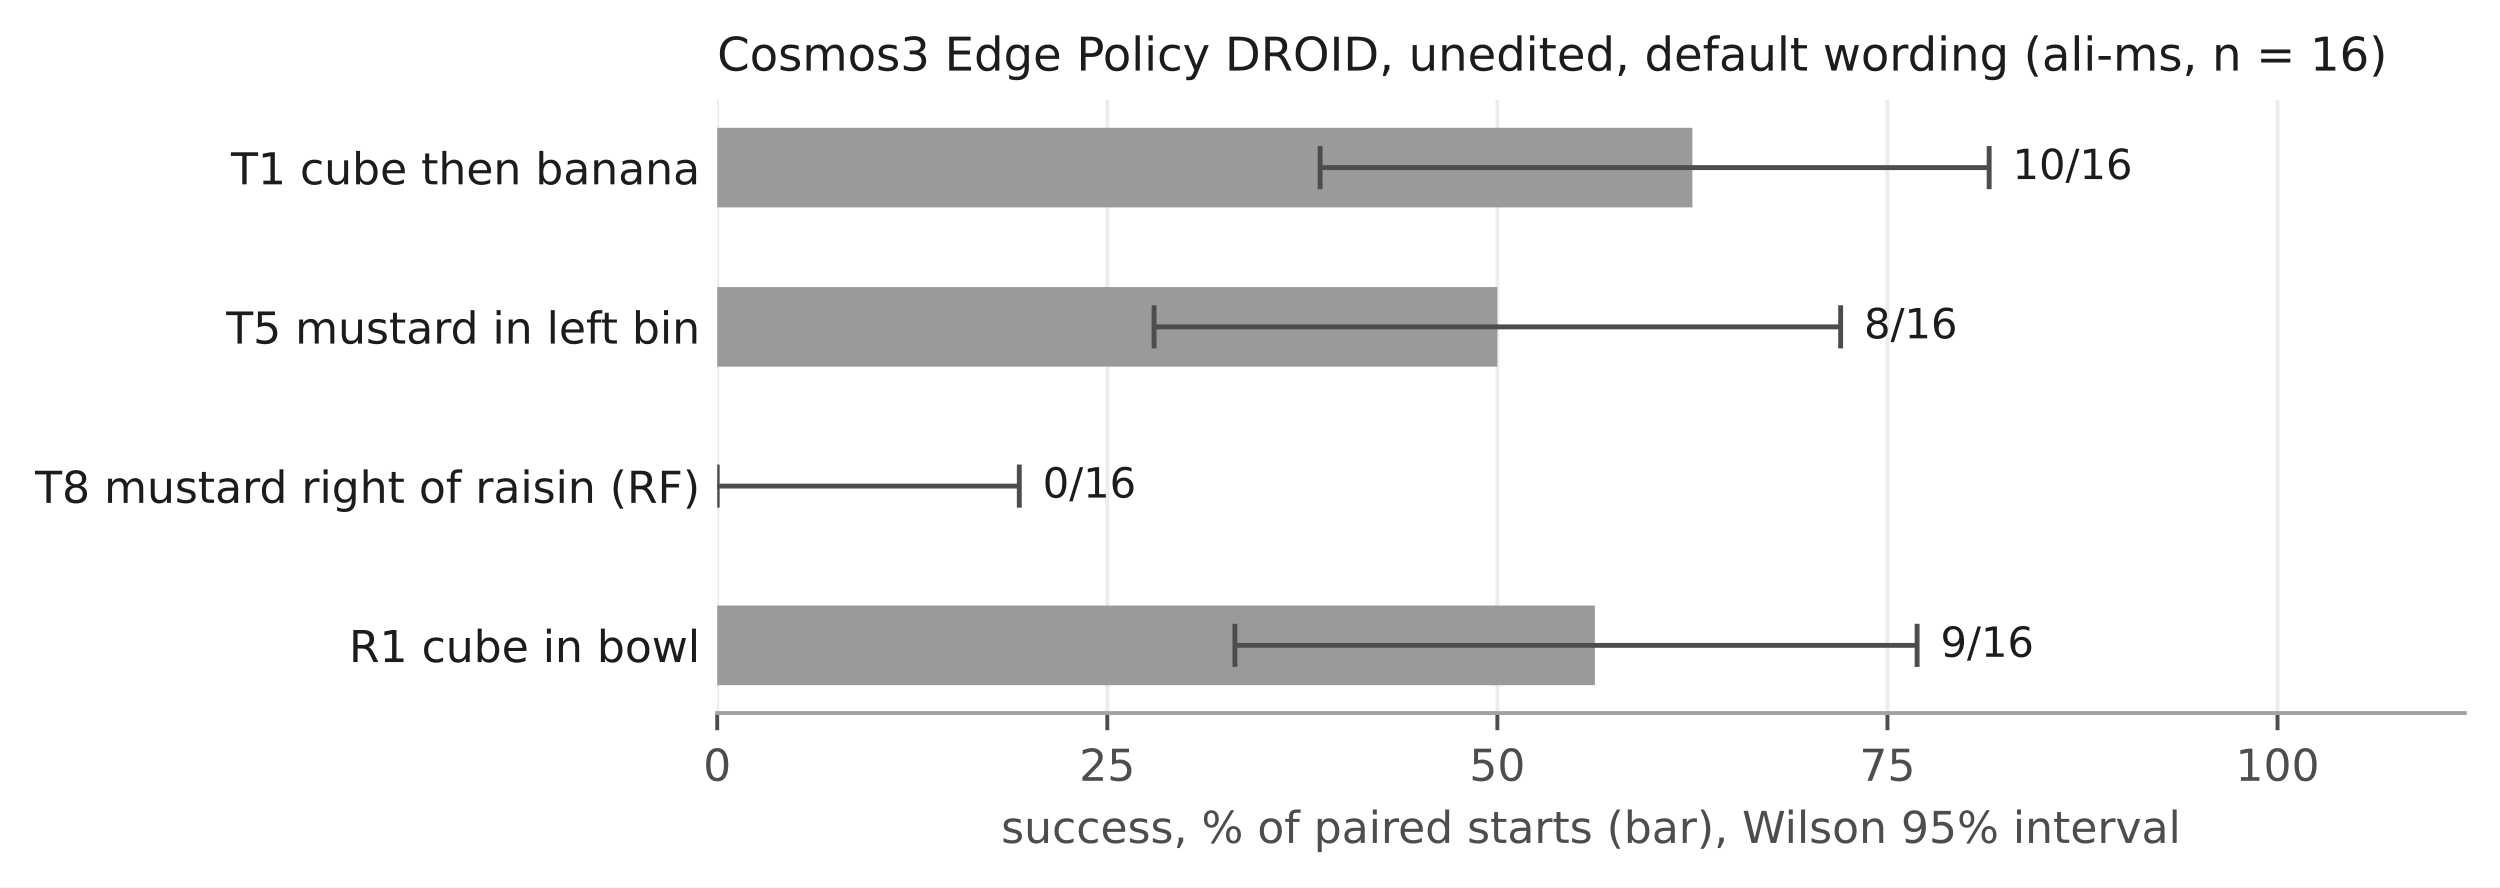
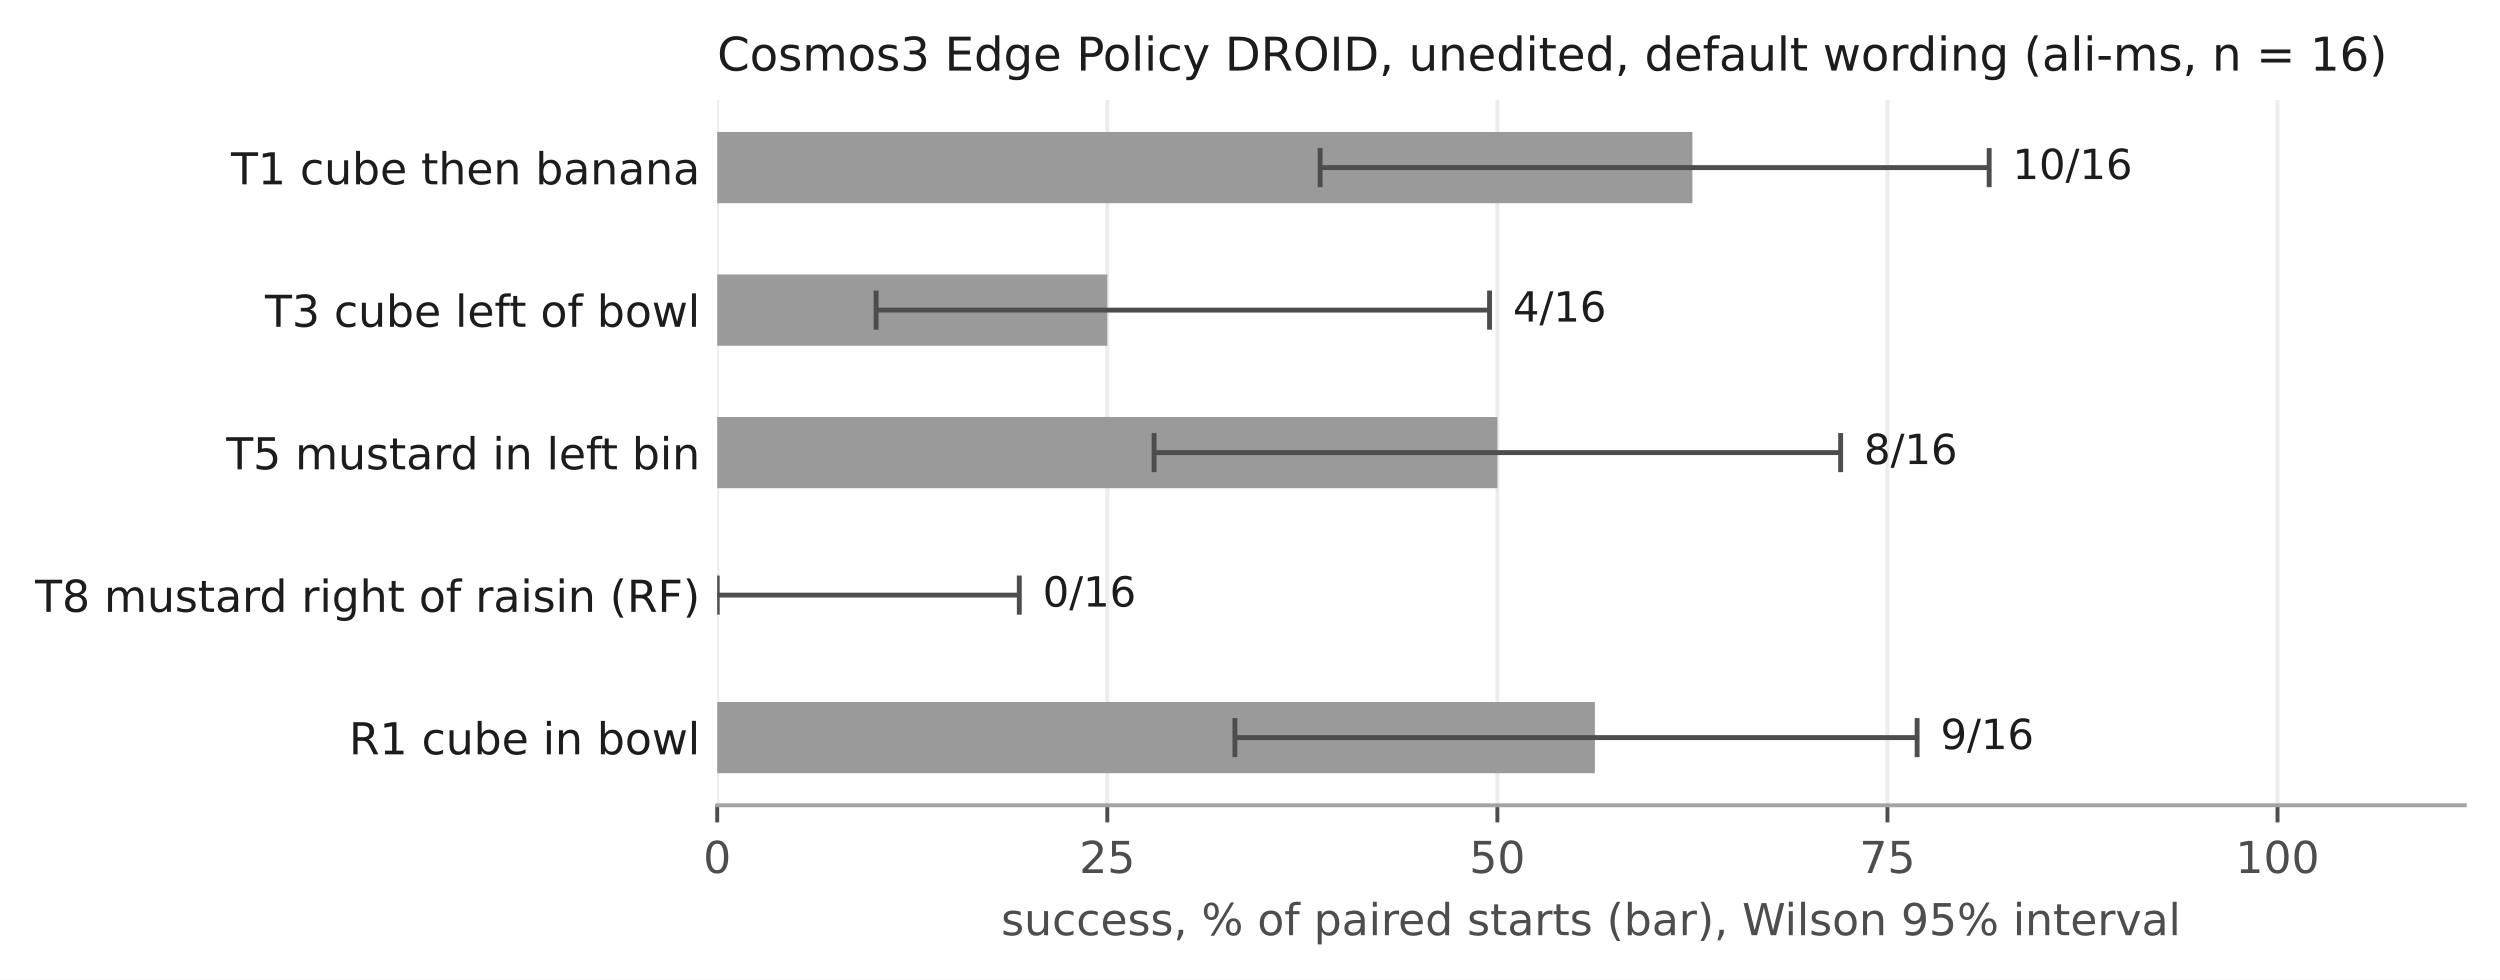
- <svg xmlns="http://www.w3.org/2000/svg" xmlns:xlink="http://www.w3.org/1999/xlink" width="510.885pt" height="181.334pt" viewBox="0 0 510.885 181.334" version="1.1">
+ <svg xmlns="http://www.w3.org/2000/svg" xmlns:xlink="http://www.w3.org/1999/xlink" width="510.885pt" height="200.183pt" viewBox="0 0 510.885 200.183" version="1.1">
  <defs>
    <style type="text/css">*{stroke-linejoin: round; stroke-linecap: butt}</style>
  </defs>
  <g id="figure_1">
    <g id="patch_1">
-       <path d="M -0 181.334  L 510.885 181.334  L 510.885 0  L -0 0  z " style="fill: #ffffff" />
+       <path d="M -0 200.183  L 510.885 200.183  L 510.885 0  L -0 0  z " style="fill: #ffffff" />
    </g>
    <g id="axes_1">
      <g id="patch_2">
-         <path d="M 146.565 145.713  L 503.685 145.713  L 503.685 20.419  L 146.565 20.419  z " style="fill: #ffffff" />
+         <path d="M 146.565 164.563  L 503.685 164.563  L 503.685 20.419  L 146.565 20.419  z " style="fill: #ffffff" />
      </g>
      <g id="matplotlib.axis_1">
        <g id="xtick_1">
          <g id="line2d_1">
-             <path d="M 146.565 145.713  L 146.565 20.419  " clip-path="url(#p789c8d2b47)" style="fill: none; stroke: #ececec; stroke-width: 0.8; stroke-linecap: square" />
+             <path d="M 146.565 164.563  L 146.565 20.419  " clip-path="url(#p4b6f4d06eb)" style="fill: none; stroke: #ececec; stroke-width: 0.8; stroke-linecap: square" />
          </g>
          <g id="line2d_2">
            <defs>
-               <path id="m8ab64431b6" d="M 0 0  L 0 3.5  " style="stroke: #4d4d4d; stroke-width: 0.8" />
+               <path id="md71e64a216" d="M 0 0  L 0 3.5  " style="stroke: #4d4d4d; stroke-width: 0.8" />
            </defs>
            <g>
-               <use xlink:href="#m8ab64431b6" x="146.565" y="145.713" style="fill: #4d4d4d; stroke: #4d4d4d; stroke-width: 0.8" />
+               <use xlink:href="#md71e64a216" x="146.565" y="164.563" style="fill: #4d4d4d; stroke: #4d4d4d; stroke-width: 0.8" />
            </g>
          </g>
          <g id="text_1">
-             <text style="font-size: 9px; font-family: 'DejaVu Sans'; text-anchor: middle; fill: #4d4d4d" x="146.565" y="159.552" transform="rotate(-0 146.5648 159.5515)">0</text>
+             <text style="font-size: 9px; font-family: 'DejaVu Sans'; text-anchor: middle; fill: #4d4d4d" x="146.565" y="178.401" transform="rotate(-0 146.5648 178.4011)">0</text>
          </g>
        </g>
        <g id="xtick_2">
          <g id="line2d_3">
-             <path d="M 226.279 145.713  L 226.279 20.419  " clip-path="url(#p789c8d2b47)" style="fill: none; stroke: #ececec; stroke-width: 0.8; stroke-linecap: square" />
+             <path d="M 226.279 164.563  L 226.279 20.419  " clip-path="url(#p4b6f4d06eb)" style="fill: none; stroke: #ececec; stroke-width: 0.8; stroke-linecap: square" />
          </g>
          <g id="line2d_4">
            <g>
-               <use xlink:href="#m8ab64431b6" x="226.279" y="145.713" style="fill: #4d4d4d; stroke: #4d4d4d; stroke-width: 0.8" />
+               <use xlink:href="#md71e64a216" x="226.279" y="164.563" style="fill: #4d4d4d; stroke: #4d4d4d; stroke-width: 0.8" />
            </g>
          </g>
          <g id="text_2">
-             <text style="font-size: 9px; font-family: 'DejaVu Sans'; text-anchor: middle; fill: #4d4d4d" x="226.279" y="159.552" transform="rotate(-0 226.2791 159.5515)">25</text>
+             <text style="font-size: 9px; font-family: 'DejaVu Sans'; text-anchor: middle; fill: #4d4d4d" x="226.279" y="178.401" transform="rotate(-0 226.2791 178.4011)">25</text>
          </g>
        </g>
        <g id="xtick_3">
          <g id="line2d_5">
-             <path d="M 305.993 145.713  L 305.993 20.419  " clip-path="url(#p789c8d2b47)" style="fill: none; stroke: #ececec; stroke-width: 0.8; stroke-linecap: square" />
+             <path d="M 305.993 164.563  L 305.993 20.419  " clip-path="url(#p4b6f4d06eb)" style="fill: none; stroke: #ececec; stroke-width: 0.8; stroke-linecap: square" />
          </g>
          <g id="line2d_6">
            <g>
-               <use xlink:href="#m8ab64431b6" x="305.993" y="145.713" style="fill: #4d4d4d; stroke: #4d4d4d; stroke-width: 0.8" />
+               <use xlink:href="#md71e64a216" x="305.993" y="164.563" style="fill: #4d4d4d; stroke: #4d4d4d; stroke-width: 0.8" />
            </g>
          </g>
          <g id="text_3">
-             <text style="font-size: 9px; font-family: 'DejaVu Sans'; text-anchor: middle; fill: #4d4d4d" x="305.993" y="159.552" transform="rotate(-0 305.9934 159.5515)">50</text>
+             <text style="font-size: 9px; font-family: 'DejaVu Sans'; text-anchor: middle; fill: #4d4d4d" x="305.993" y="178.401" transform="rotate(-0 305.9934 178.4011)">50</text>
          </g>
        </g>
        <g id="xtick_4">
          <g id="line2d_7">
-             <path d="M 385.708 145.713  L 385.708 20.419  " clip-path="url(#p789c8d2b47)" style="fill: none; stroke: #ececec; stroke-width: 0.8; stroke-linecap: square" />
+             <path d="M 385.708 164.563  L 385.708 20.419  " clip-path="url(#p4b6f4d06eb)" style="fill: none; stroke: #ececec; stroke-width: 0.8; stroke-linecap: square" />
          </g>
          <g id="line2d_8">
            <g>
-               <use xlink:href="#m8ab64431b6" x="385.708" y="145.713" style="fill: #4d4d4d; stroke: #4d4d4d; stroke-width: 0.8" />
+               <use xlink:href="#md71e64a216" x="385.708" y="164.563" style="fill: #4d4d4d; stroke: #4d4d4d; stroke-width: 0.8" />
            </g>
          </g>
          <g id="text_4">
-             <text style="font-size: 9px; font-family: 'DejaVu Sans'; text-anchor: middle; fill: #4d4d4d" x="385.708" y="159.552" transform="rotate(-0 385.7077 159.5515)">75</text>
+             <text style="font-size: 9px; font-family: 'DejaVu Sans'; text-anchor: middle; fill: #4d4d4d" x="385.708" y="178.401" transform="rotate(-0 385.7077 178.4011)">75</text>
          </g>
        </g>
        <g id="xtick_5">
          <g id="line2d_9">
-             <path d="M 465.422 145.713  L 465.422 20.419  " clip-path="url(#p789c8d2b47)" style="fill: none; stroke: #ececec; stroke-width: 0.8; stroke-linecap: square" />
+             <path d="M 465.422 164.563  L 465.422 20.419  " clip-path="url(#p4b6f4d06eb)" style="fill: none; stroke: #ececec; stroke-width: 0.8; stroke-linecap: square" />
          </g>
          <g id="line2d_10">
            <g>
-               <use xlink:href="#m8ab64431b6" x="465.422" y="145.713" style="fill: #4d4d4d; stroke: #4d4d4d; stroke-width: 0.8" />
+               <use xlink:href="#md71e64a216" x="465.422" y="164.563" style="fill: #4d4d4d; stroke: #4d4d4d; stroke-width: 0.8" />
            </g>
          </g>
          <g id="text_5">
-             <text style="font-size: 9px; font-family: 'DejaVu Sans'; text-anchor: middle; fill: #4d4d4d" x="465.422" y="159.552" transform="rotate(-0 465.422 159.5515)">100</text>
+             <text style="font-size: 9px; font-family: 'DejaVu Sans'; text-anchor: middle; fill: #4d4d4d" x="465.422" y="178.401" transform="rotate(-0 465.422 178.4011)">100</text>
          </g>
        </g>
        <g id="text_6">
-           <text style="font-size: 9px; font-family: 'DejaVu Sans'; text-anchor: middle; fill: #4d4d4d" x="325.125" y="172.262" transform="rotate(-0 325.1248 172.2618)">success, % of paired starts (bar), Wilson 95% interval</text>
+           <text style="font-size: 9px; font-family: 'DejaVu Sans'; text-anchor: middle; fill: #4d4d4d" x="325.125" y="191.111" transform="rotate(-0 325.1248 191.1114)">success, % of paired starts (bar), Wilson 95% interval</text>
        </g>
      </g>
      <g id="matplotlib.axis_2">
        <g id="ytick_1">
          <g id="line2d_11" />
          <g id="text_7">
-             <text style="font-size: 9px; font-family: 'DejaVu Sans'; text-anchor: end; fill: #1c1c1c" x="143.065" y="135.301" transform="rotate(-0 143.0648 135.301)">R1 cube in bowl</text>
+             <text style="font-size: 9px; font-family: 'DejaVu Sans'; text-anchor: end; fill: #1c1c1c" x="143.065" y="154.15" transform="rotate(-0 143.0648 154.1498)">R1 cube in bowl</text>
          </g>
        </g>
        <g id="ytick_2">
          <g id="line2d_12" />
          <g id="text_8">
-             <text style="font-size: 9px; font-family: 'DejaVu Sans'; text-anchor: end; fill: #1c1c1c" x="143.065" y="102.757" transform="rotate(-0 143.0648 102.757)">T8 mustard right of raisin (RF)</text>
+             <text style="font-size: 9px; font-family: 'DejaVu Sans'; text-anchor: end; fill: #1c1c1c" x="143.065" y="125.03" transform="rotate(-0 143.0648 125.0298)">T8 mustard right of raisin (RF)</text>
          </g>
        </g>
        <g id="ytick_3">
          <g id="line2d_13" />
          <g id="text_9">
-             <text style="font-size: 9px; font-family: 'DejaVu Sans'; text-anchor: end; fill: #1c1c1c" x="143.065" y="70.213" transform="rotate(-0 143.0648 70.21301)">T5 mustard in left bin</text>
+             <text style="font-size: 9px; font-family: 'DejaVu Sans'; text-anchor: end; fill: #1c1c1c" x="143.065" y="95.91" transform="rotate(-0 143.0648 95.90981)">T5 mustard in left bin</text>
          </g>
        </g>
        <g id="ytick_4">
          <g id="line2d_14" />
          <g id="text_10">
-             <text style="font-size: 9px; font-family: 'DejaVu Sans'; text-anchor: end; fill: #1c1c1c" x="143.065" y="37.669" transform="rotate(-0 143.0648 37.66901)">T1 cube then banana</text>
+             <text style="font-size: 9px; font-family: 'DejaVu Sans'; text-anchor: end; fill: #1c1c1c" x="143.065" y="66.79" transform="rotate(-0 143.0648 66.78981)">T3 cube left of bowl</text>
+           </g>
+         </g>
+         <g id="ytick_5">
+           <g id="line2d_15" />
+           <g id="text_11">
+             <text style="font-size: 9px; font-family: 'DejaVu Sans'; text-anchor: end; fill: #1c1c1c" x="143.065" y="37.67" transform="rotate(-0 143.0648 37.66981)">T1 cube then banana</text>
          </g>
        </g>
      </g>
      <g id="patch_3">
-         <path d="M 146.565 42.386  L 345.851 42.386  L 345.851 26.114  L 146.565 26.114  z " clip-path="url(#p789c8d2b47)" style="fill: #9a9a9a" />
+         <path d="M 146.565 41.531  L 345.851 41.531  L 345.851 26.971  L 146.565 26.971  z " clip-path="url(#p4b6f4d06eb)" style="fill: #9a9a9a" />
      </g>
      <g id="patch_4">
-         <path d="M 146.565 74.93  L 305.993 74.93  L 305.993 58.658  L 146.565 58.658  z " clip-path="url(#p789c8d2b47)" style="fill: #9a9a9a" />
+         <path d="M 146.565 70.651  L 226.279 70.651  L 226.279 56.091  L 146.565 56.091  z " clip-path="url(#p4b6f4d06eb)" style="fill: #9a9a9a" />
      </g>
      <g id="patch_5">
-         <path d="M 146.565 107.474  L 146.565 107.474  L 146.565 91.202  L 146.565 91.202  z " clip-path="url(#p789c8d2b47)" style="fill: #9a9a9a" />
+         <path d="M 146.565 99.771  L 305.993 99.771  L 305.993 85.211  L 146.565 85.211  z " clip-path="url(#p4b6f4d06eb)" style="fill: #9a9a9a" />
      </g>
      <g id="patch_6">
-         <path d="M 146.565 140.018  L 325.922 140.018  L 325.922 123.746  L 146.565 123.746  z " clip-path="url(#p789c8d2b47)" style="fill: #9a9a9a" />
+         <path d="M 146.565 128.891  L 146.565 128.891  L 146.565 114.331  L 146.565 114.331  z " clip-path="url(#p4b6f4d06eb)" style="fill: #9a9a9a" />
      </g>
      <g id="patch_7">
-         <path d="M 146.565 145.713  L 503.685 145.713  " style="fill: none; stroke: #a3a3a3; stroke-width: 0.8; stroke-linejoin: miter; stroke-linecap: square" />
-       </g>
-       <g id="line2d_15">
-         <path d="M 269.775 34.25  L 406.493 34.25  " clip-path="url(#p789c8d2b47)" style="fill: none; stroke: #4d4d4d" />
+         <path d="M 146.565 158.011  L 325.922 158.011  L 325.922 143.451  L 146.565 143.451  z " clip-path="url(#p4b6f4d06eb)" style="fill: #9a9a9a" />
+       </g>
+       <g id="patch_8">
+         <path d="M 146.565 164.563  L 503.685 164.563  " style="fill: none; stroke: #a3a3a3; stroke-width: 0.8; stroke-linejoin: miter; stroke-linecap: square" />
      </g>
      <g id="line2d_16">
-         <path d="M 269.775 38.155  L 269.775 30.344  " clip-path="url(#p789c8d2b47)" style="fill: none; stroke: #4d4d4d; stroke-linecap: square" />
+         <path d="M 269.775 34.251  L 406.493 34.251  " clip-path="url(#p4b6f4d06eb)" style="fill: none; stroke: #4d4d4d" />
      </g>
      <g id="line2d_17">
-         <path d="M 406.493 38.155  L 406.493 30.344  " clip-path="url(#p789c8d2b47)" style="fill: none; stroke: #4d4d4d; stroke-linecap: square" />
-       </g>
-       <g id="text_11">
-         <text style="font-size: 8.5px; font-family: 'DejaVu Sans'; text-anchor: start; fill: #1c1c1c" x="411.276" y="36.595" transform="rotate(-0 411.2761 36.59518)">10/16</text>
+         <path d="M 269.775 37.745  L 269.775 30.756  " clip-path="url(#p4b6f4d06eb)" style="fill: none; stroke: #4d4d4d; stroke-linecap: square" />
      </g>
      <g id="line2d_18">
-         <path d="M 235.843 66.794  L 376.143 66.794  " clip-path="url(#p789c8d2b47)" style="fill: none; stroke: #4d4d4d" />
+         <path d="M 406.493 37.745  L 406.493 30.756  " clip-path="url(#p4b6f4d06eb)" style="fill: none; stroke: #4d4d4d; stroke-linecap: square" />
+       </g>
+       <g id="text_12">
+         <text style="font-size: 8.5px; font-family: 'DejaVu Sans'; text-anchor: start; fill: #1c1c1c" x="411.276" y="36.596" transform="rotate(-0 411.2761 36.59598)">10/16</text>
      </g>
      <g id="line2d_19">
-         <path d="M 235.843 70.699  L 235.843 62.888  " clip-path="url(#p789c8d2b47)" style="fill: none; stroke: #4d4d4d; stroke-linecap: square" />
+         <path d="M 179.031 63.371  L 304.394 63.371  " clip-path="url(#p4b6f4d06eb)" style="fill: none; stroke: #4d4d4d" />
      </g>
      <g id="line2d_20">
-         <path d="M 376.143 70.699  L 376.143 62.888  " clip-path="url(#p789c8d2b47)" style="fill: none; stroke: #4d4d4d; stroke-linecap: square" />
-       </g>
-       <g id="text_12">
-         <text style="font-size: 8.5px; font-family: 'DejaVu Sans'; text-anchor: start; fill: #1c1c1c" x="380.926" y="69.139" transform="rotate(-0 380.9262 69.13918)">8/16</text>
+         <path d="M 179.031 66.865  L 179.031 59.876  " clip-path="url(#p4b6f4d06eb)" style="fill: none; stroke: #4d4d4d; stroke-linecap: square" />
      </g>
      <g id="line2d_21">
-         <path d="M 146.565 99.338  L 208.298 99.338  " clip-path="url(#p789c8d2b47)" style="fill: none; stroke: #4d4d4d" />
+         <path d="M 304.394 66.865  L 304.394 59.876  " clip-path="url(#p4b6f4d06eb)" style="fill: none; stroke: #4d4d4d; stroke-linecap: square" />
+       </g>
+       <g id="text_13">
+         <text style="font-size: 8.5px; font-family: 'DejaVu Sans'; text-anchor: start; fill: #1c1c1c" x="309.177" y="65.716" transform="rotate(-0 309.1766 65.71598)">4/16</text>
      </g>
      <g id="line2d_22">
-         <path d="M 146.565 103.243  L 146.565 95.432  " clip-path="url(#p789c8d2b47)" style="fill: none; stroke: #4d4d4d; stroke-linecap: square" />
+         <path d="M 235.843 92.491  L 376.143 92.491  " clip-path="url(#p4b6f4d06eb)" style="fill: none; stroke: #4d4d4d" />
      </g>
      <g id="line2d_23">
-         <path d="M 208.298 103.243  L 208.298 95.432  " clip-path="url(#p789c8d2b47)" style="fill: none; stroke: #4d4d4d; stroke-linecap: square" />
-       </g>
-       <g id="text_13">
-         <text style="font-size: 8.5px; font-family: 'DejaVu Sans'; text-anchor: start; fill: #1c1c1c" x="213.081" y="101.683" transform="rotate(-0 213.0809 101.6832)">0/16</text>
+         <path d="M 235.843 95.985  L 235.843 88.996  " clip-path="url(#p4b6f4d06eb)" style="fill: none; stroke: #4d4d4d; stroke-linecap: square" />
      </g>
      <g id="line2d_24">
-         <path d="M 252.357 131.882  L 391.77 131.882  " clip-path="url(#p789c8d2b47)" style="fill: none; stroke: #4d4d4d" />
+         <path d="M 376.143 95.985  L 376.143 88.996  " clip-path="url(#p4b6f4d06eb)" style="fill: none; stroke: #4d4d4d; stroke-linecap: square" />
+       </g>
+       <g id="text_14">
+         <text style="font-size: 8.5px; font-family: 'DejaVu Sans'; text-anchor: start; fill: #1c1c1c" x="380.926" y="94.836" transform="rotate(-0 380.9262 94.83598)">8/16</text>
      </g>
      <g id="line2d_25">
-         <path d="M 252.357 135.787  L 252.357 127.976  " clip-path="url(#p789c8d2b47)" style="fill: none; stroke: #4d4d4d; stroke-linecap: square" />
+         <path d="M 146.565 121.611  L 208.298 121.611  " clip-path="url(#p4b6f4d06eb)" style="fill: none; stroke: #4d4d4d" />
      </g>
      <g id="line2d_26">
-         <path d="M 391.77 135.787  L 391.77 127.976  " clip-path="url(#p789c8d2b47)" style="fill: none; stroke: #4d4d4d; stroke-linecap: square" />
-       </g>
-       <g id="text_14">
-         <text style="font-size: 8.5px; font-family: 'DejaVu Sans'; text-anchor: start; fill: #1c1c1c" x="396.553" y="134.227" transform="rotate(-0 396.5531 134.2272)">9/16</text>
+         <path d="M 146.565 125.105  L 146.565 118.116  " clip-path="url(#p4b6f4d06eb)" style="fill: none; stroke: #4d4d4d; stroke-linecap: square" />
+       </g>
+       <g id="line2d_27">
+         <path d="M 208.298 125.105  L 208.298 118.116  " clip-path="url(#p4b6f4d06eb)" style="fill: none; stroke: #4d4d4d; stroke-linecap: square" />
      </g>
      <g id="text_15">
+         <text style="font-size: 8.5px; font-family: 'DejaVu Sans'; text-anchor: start; fill: #1c1c1c" x="213.081" y="123.956" transform="rotate(-0 213.0809 123.956)">0/16</text>
+       </g>
+       <g id="line2d_28">
+         <path d="M 252.357 150.731  L 391.77 150.731  " clip-path="url(#p4b6f4d06eb)" style="fill: none; stroke: #4d4d4d" />
+       </g>
+       <g id="line2d_29">
+         <path d="M 252.357 154.225  L 252.357 147.236  " clip-path="url(#p4b6f4d06eb)" style="fill: none; stroke: #4d4d4d; stroke-linecap: square" />
+       </g>
+       <g id="line2d_30">
+         <path d="M 391.77 154.225  L 391.77 147.236  " clip-path="url(#p4b6f4d06eb)" style="fill: none; stroke: #4d4d4d; stroke-linecap: square" />
+       </g>
+       <g id="text_16">
+         <text style="font-size: 8.5px; font-family: 'DejaVu Sans'; text-anchor: start; fill: #1c1c1c" x="396.553" y="153.076" transform="rotate(-0 396.5531 153.076)">9/16</text>
+       </g>
+       <g id="text_17">
        <text style="font-size: 9.5px; font-family: 'DejaVu Sans'; text-anchor: start; fill: #1c1c1c" x="146.565" y="14.419" transform="rotate(-0 146.5648 14.41852)">Cosmos3 Edge Policy DROID, unedited, default wording (ali-ms, n = 16)</text>
      </g>
    </g>
  </g>
  <defs>
-     <clipPath id="p789c8d2b47">
-       <rect x="146.565" y="20.419" width="357.12" height="125.294" />
+     <clipPath id="p4b6f4d06eb">
+       <rect x="146.565" y="20.419" width="357.12" height="144.144" />
    </clipPath>
  </defs>
</svg>
